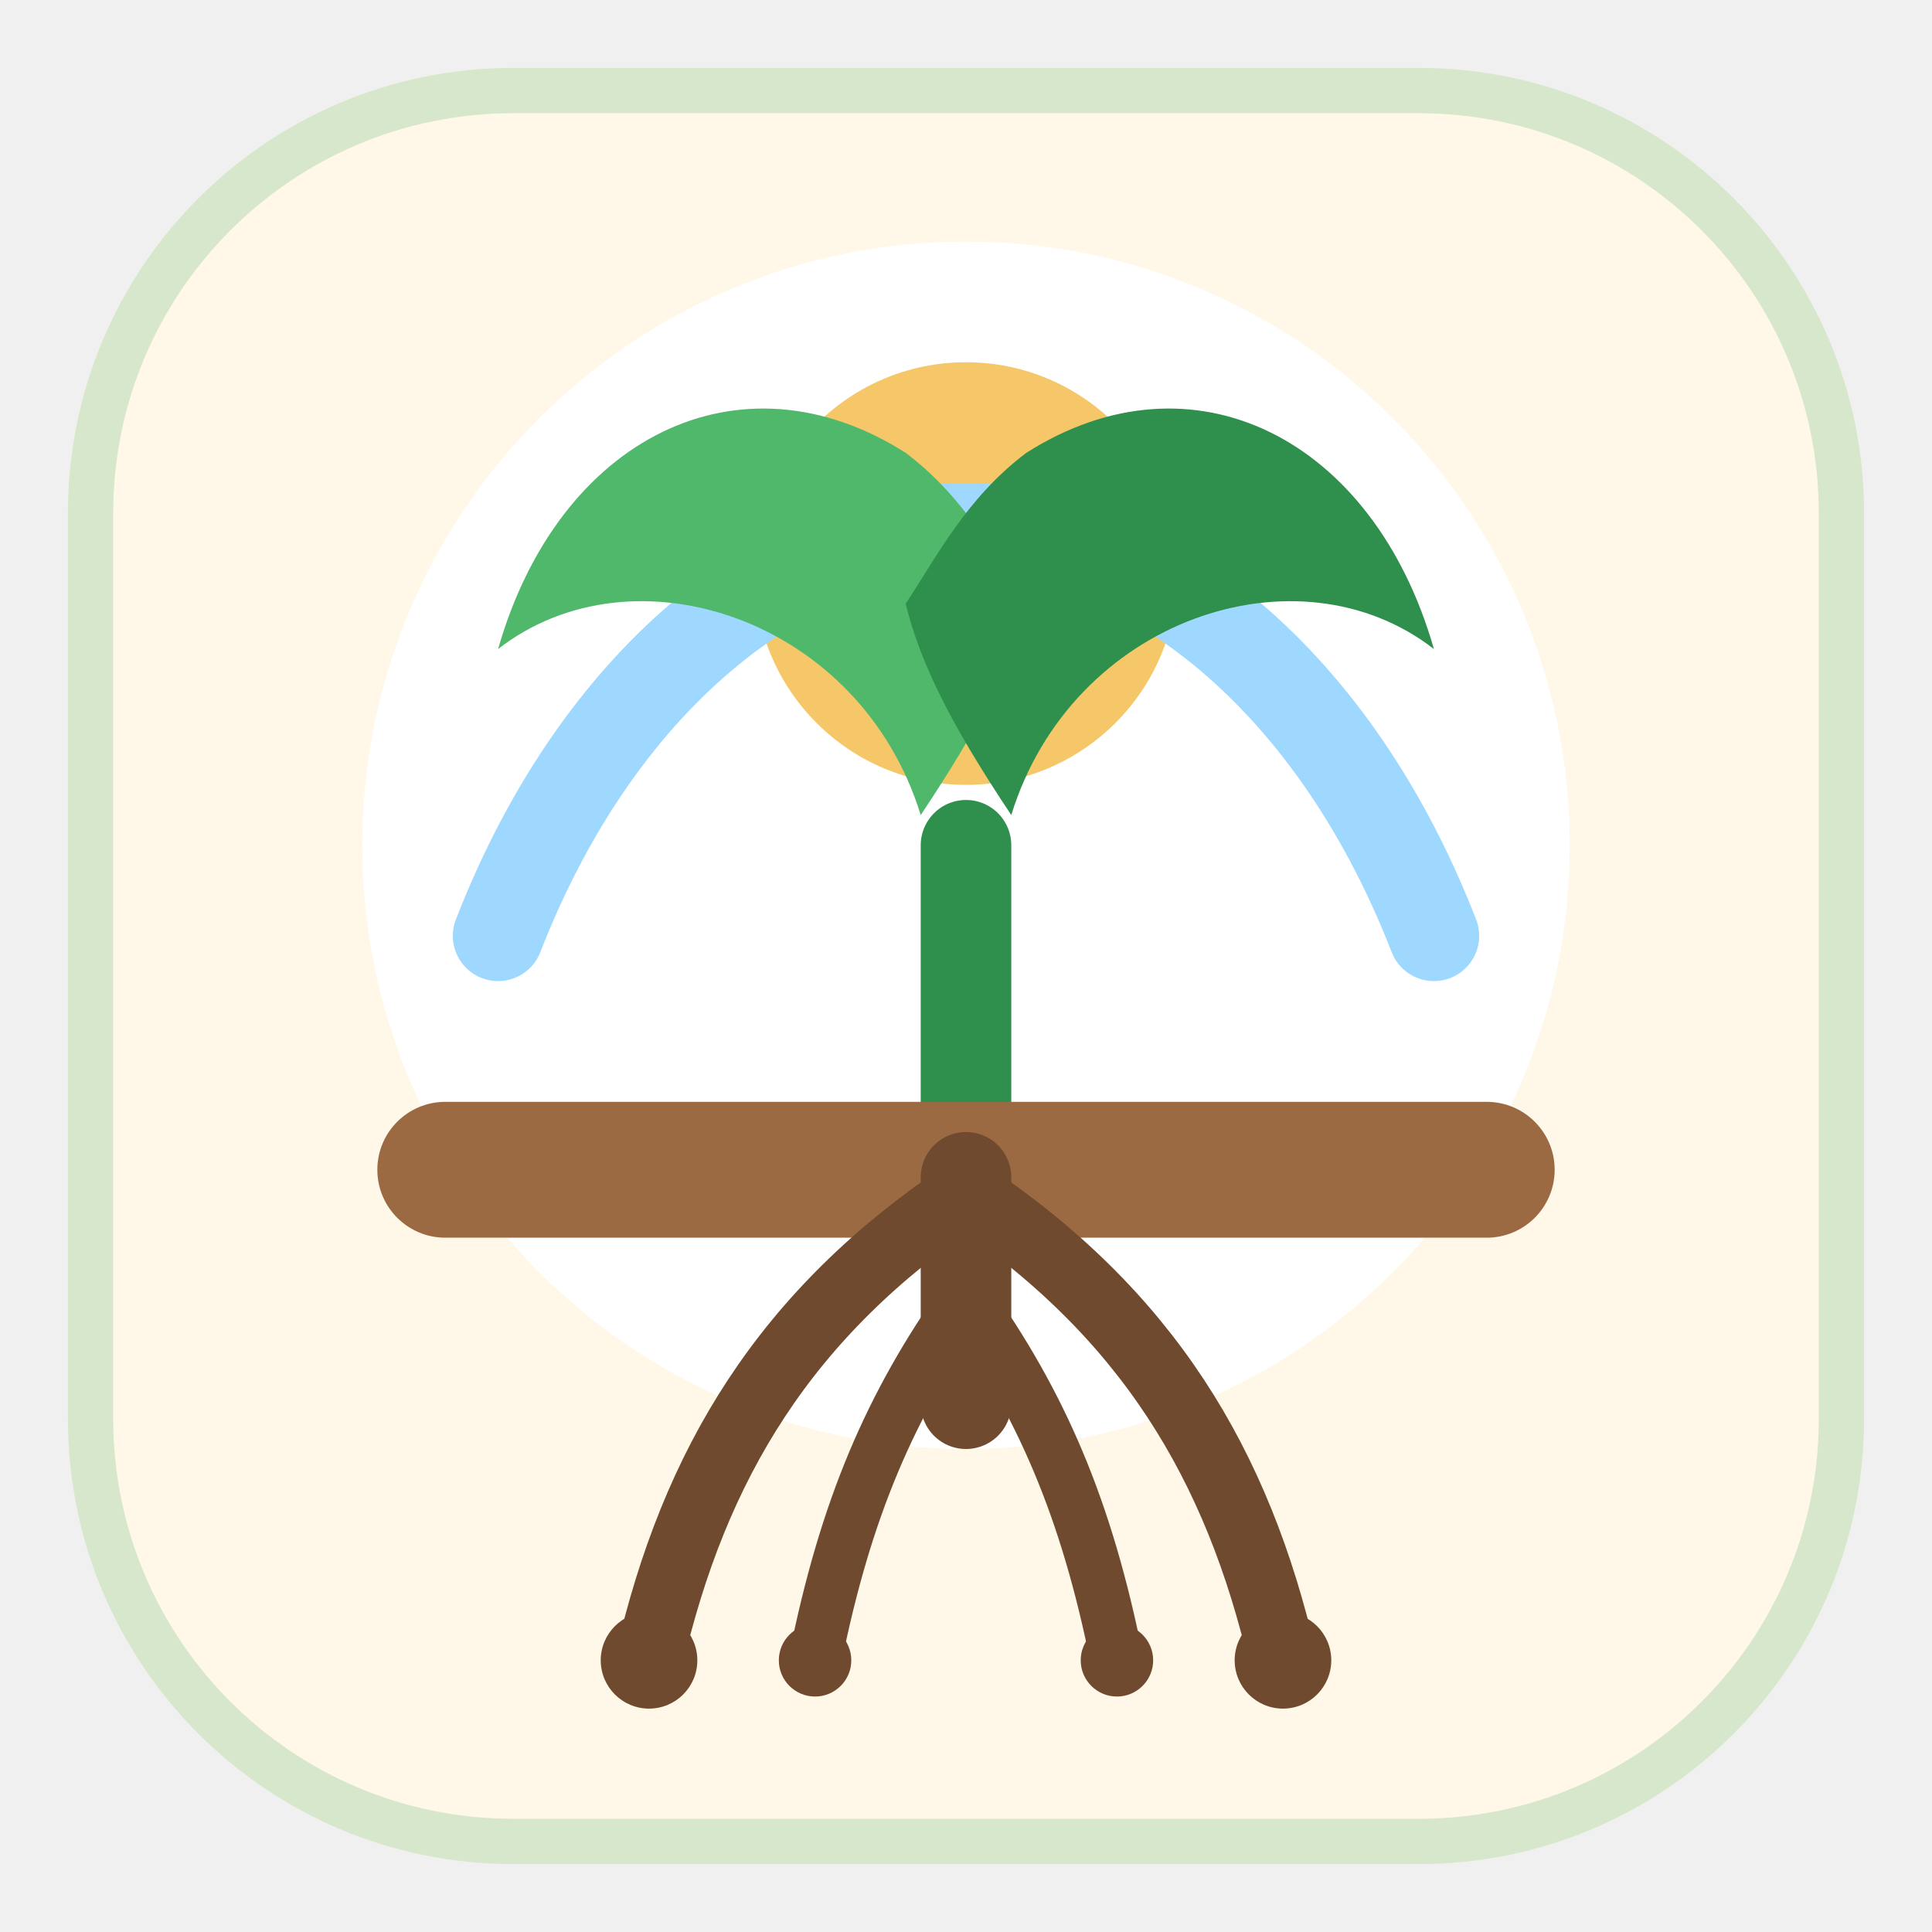
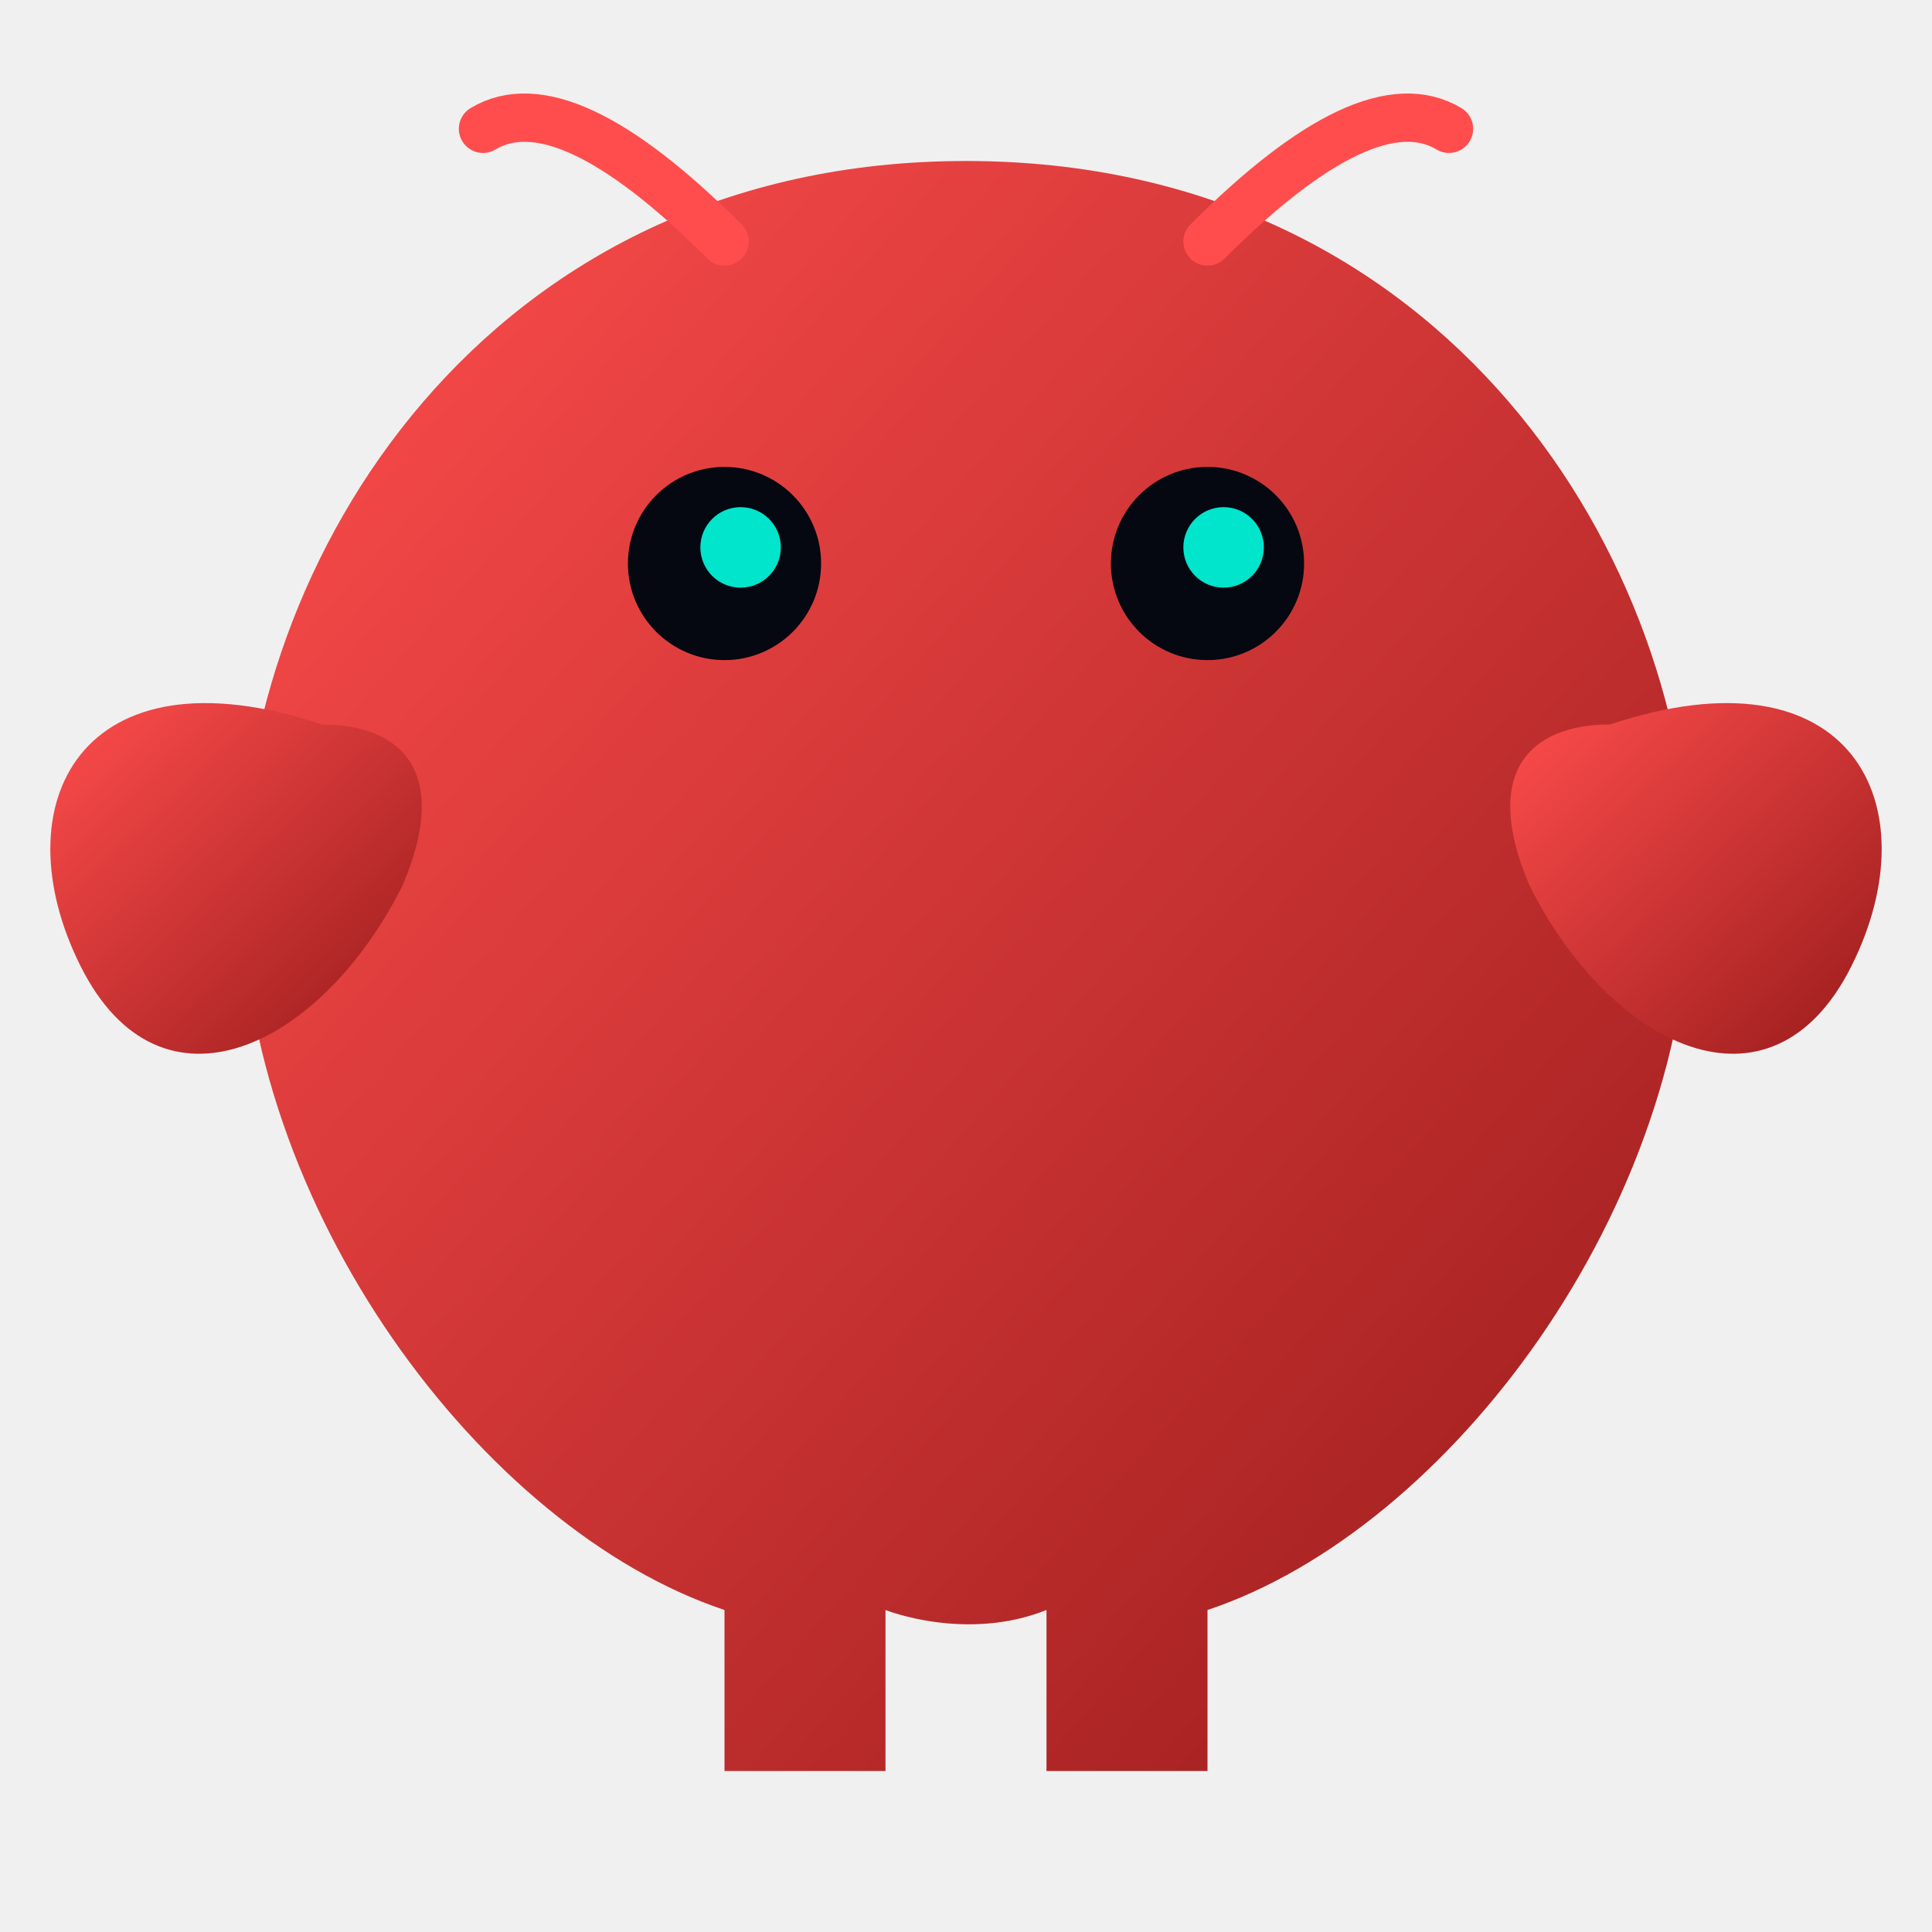
- <svg xmlns="http://www.w3.org/2000/svg" viewBox="0 0 128 128" role="img" aria-label="My Farm Adviser emblem">
-   <rect x="6" y="6" width="116" height="116" rx="28" fill="#fff7e8" />
-   <rect x="6" y="6" width="116" height="116" rx="28" fill="none" stroke="#d7e7cb" stroke-width="3" />
-   <circle cx="64" cy="56" r="40" fill="#ffffff" />
-   <circle cx="64" cy="38" r="14" fill="#f5c768" />
-   <path d="M33 62c7-18 20-27 31-27s24 9 31 27" fill="none" stroke="#9ed8ff" stroke-width="6" stroke-linecap="round" />
-   <path d="M64 56v18" stroke="#2f8f4c" stroke-width="6" stroke-linecap="round" />
-   <path d="M61 54c-4-13-19-18-28-11 4-14 16-20 27-13 4 3 6 7 8 10-1 4-3 8-7 14z" fill="#50b86b" />
-   <path d="M67 54c4-13 19-18 28-11-4-14-16-20-27-13-4 3-6 7-8 10 1 4 3 8 7 14z" fill="#2f8f4c" />
-   <rect x="25" y="73" width="78" height="9" rx="4.5" fill="#9b6a43" />
-   <path d="M64 78v15" stroke="#6f4a2e" stroke-width="6" stroke-linecap="round" />
-   <path d="M64 79c-12 8-18 18-21 31" fill="none" stroke="#6f4a2e" stroke-width="4.5" stroke-linecap="round" />
-   <path d="M64 79c12 8 18 18 21 31" fill="none" stroke="#6f4a2e" stroke-width="4.5" stroke-linecap="round" />
-   <path d="M64 86c-5 7-8 14-10 24" fill="none" stroke="#6f4a2e" stroke-width="3.5" stroke-linecap="round" />
-   <path d="M64 86c5 7 8 14 10 24" fill="none" stroke="#6f4a2e" stroke-width="3.5" stroke-linecap="round" />
-   <circle cx="43" cy="110" r="3.2" fill="#6f4a2e" />
-   <circle cx="85" cy="110" r="3.2" fill="#6f4a2e" />
-   <circle cx="54" cy="110" r="2.4" fill="#6f4a2e" />
-   <circle cx="74" cy="110" r="2.4" fill="#6f4a2e" />
+ <svg xmlns="http://www.w3.org/2000/svg" viewBox="0 0 120 120" fill="none">
+   <defs>
+     <linearGradient id="lobster-gradient" x1="0%" y1="0%" x2="100%" y2="100%">
+       <stop offset="0%" stop-color="#ff4d4d" />
+       <stop offset="100%" stop-color="#991b1b" />
+     </linearGradient>
+   </defs>
+   <path d="M60 10 C30 10 15 35 15 55 C15 75 30 95 45 100 L45 110 L55 110 L55 100 C55 100 60 102 65 100 L65 110 L75 110 L75 100 C90 95 105 75 105 55 C105 35 90 10 60 10Z" fill="url(#lobster-gradient)" />
+   <path d="M20 45 C5 40 0 50 5 60 C10 70 20 65 25 55 C28 48 25 45 20 45Z" fill="url(#lobster-gradient)" />
+   <path d="M100 45 C115 40 120 50 115 60 C110 70 100 65 95 55 C92 48 95 45 100 45Z" fill="url(#lobster-gradient)" />
+   <path d="M45 15 Q35 5 30 8" stroke="#ff4d4d" stroke-width="3" stroke-linecap="round" />
+   <path d="M75 15 Q85 5 90 8" stroke="#ff4d4d" stroke-width="3" stroke-linecap="round" />
+   <circle cx="45" cy="35" r="6" fill="#050810" />
+   <circle cx="75" cy="35" r="6" fill="#050810" />
+   <circle cx="46" cy="34" r="2.5" fill="#00e5cc" />
+   <circle cx="76" cy="34" r="2.5" fill="#00e5cc" />
</svg>
